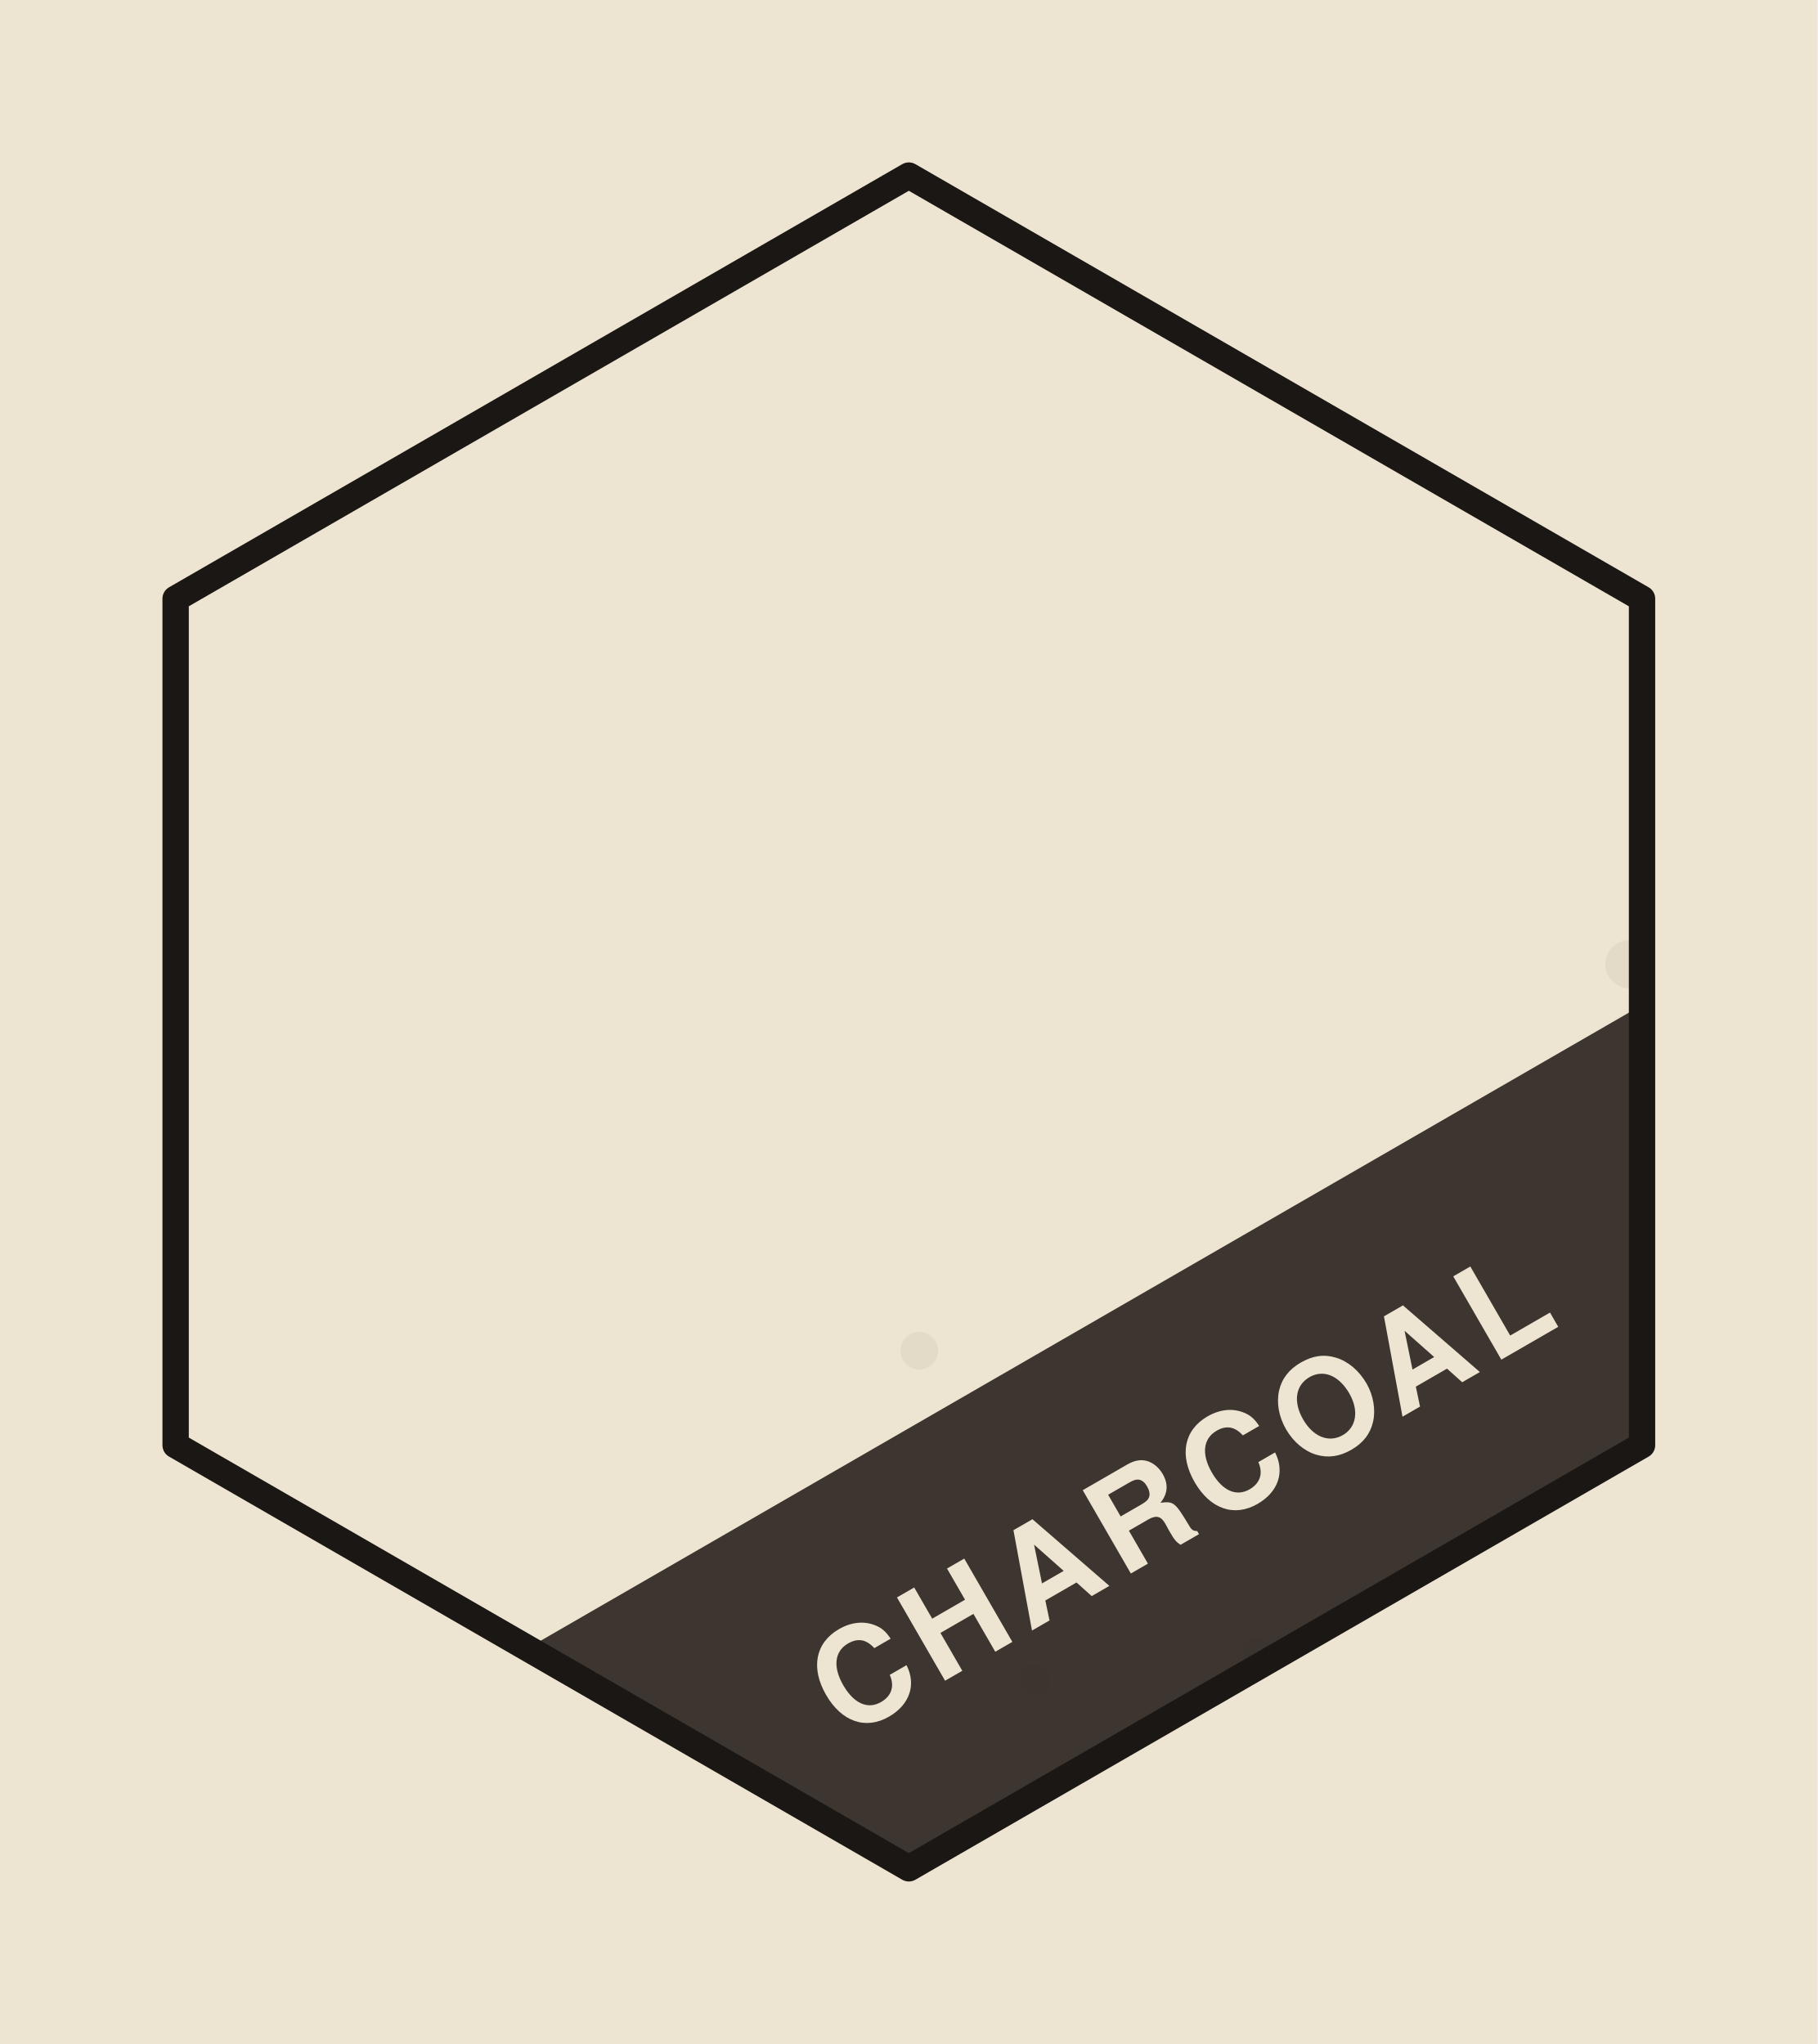
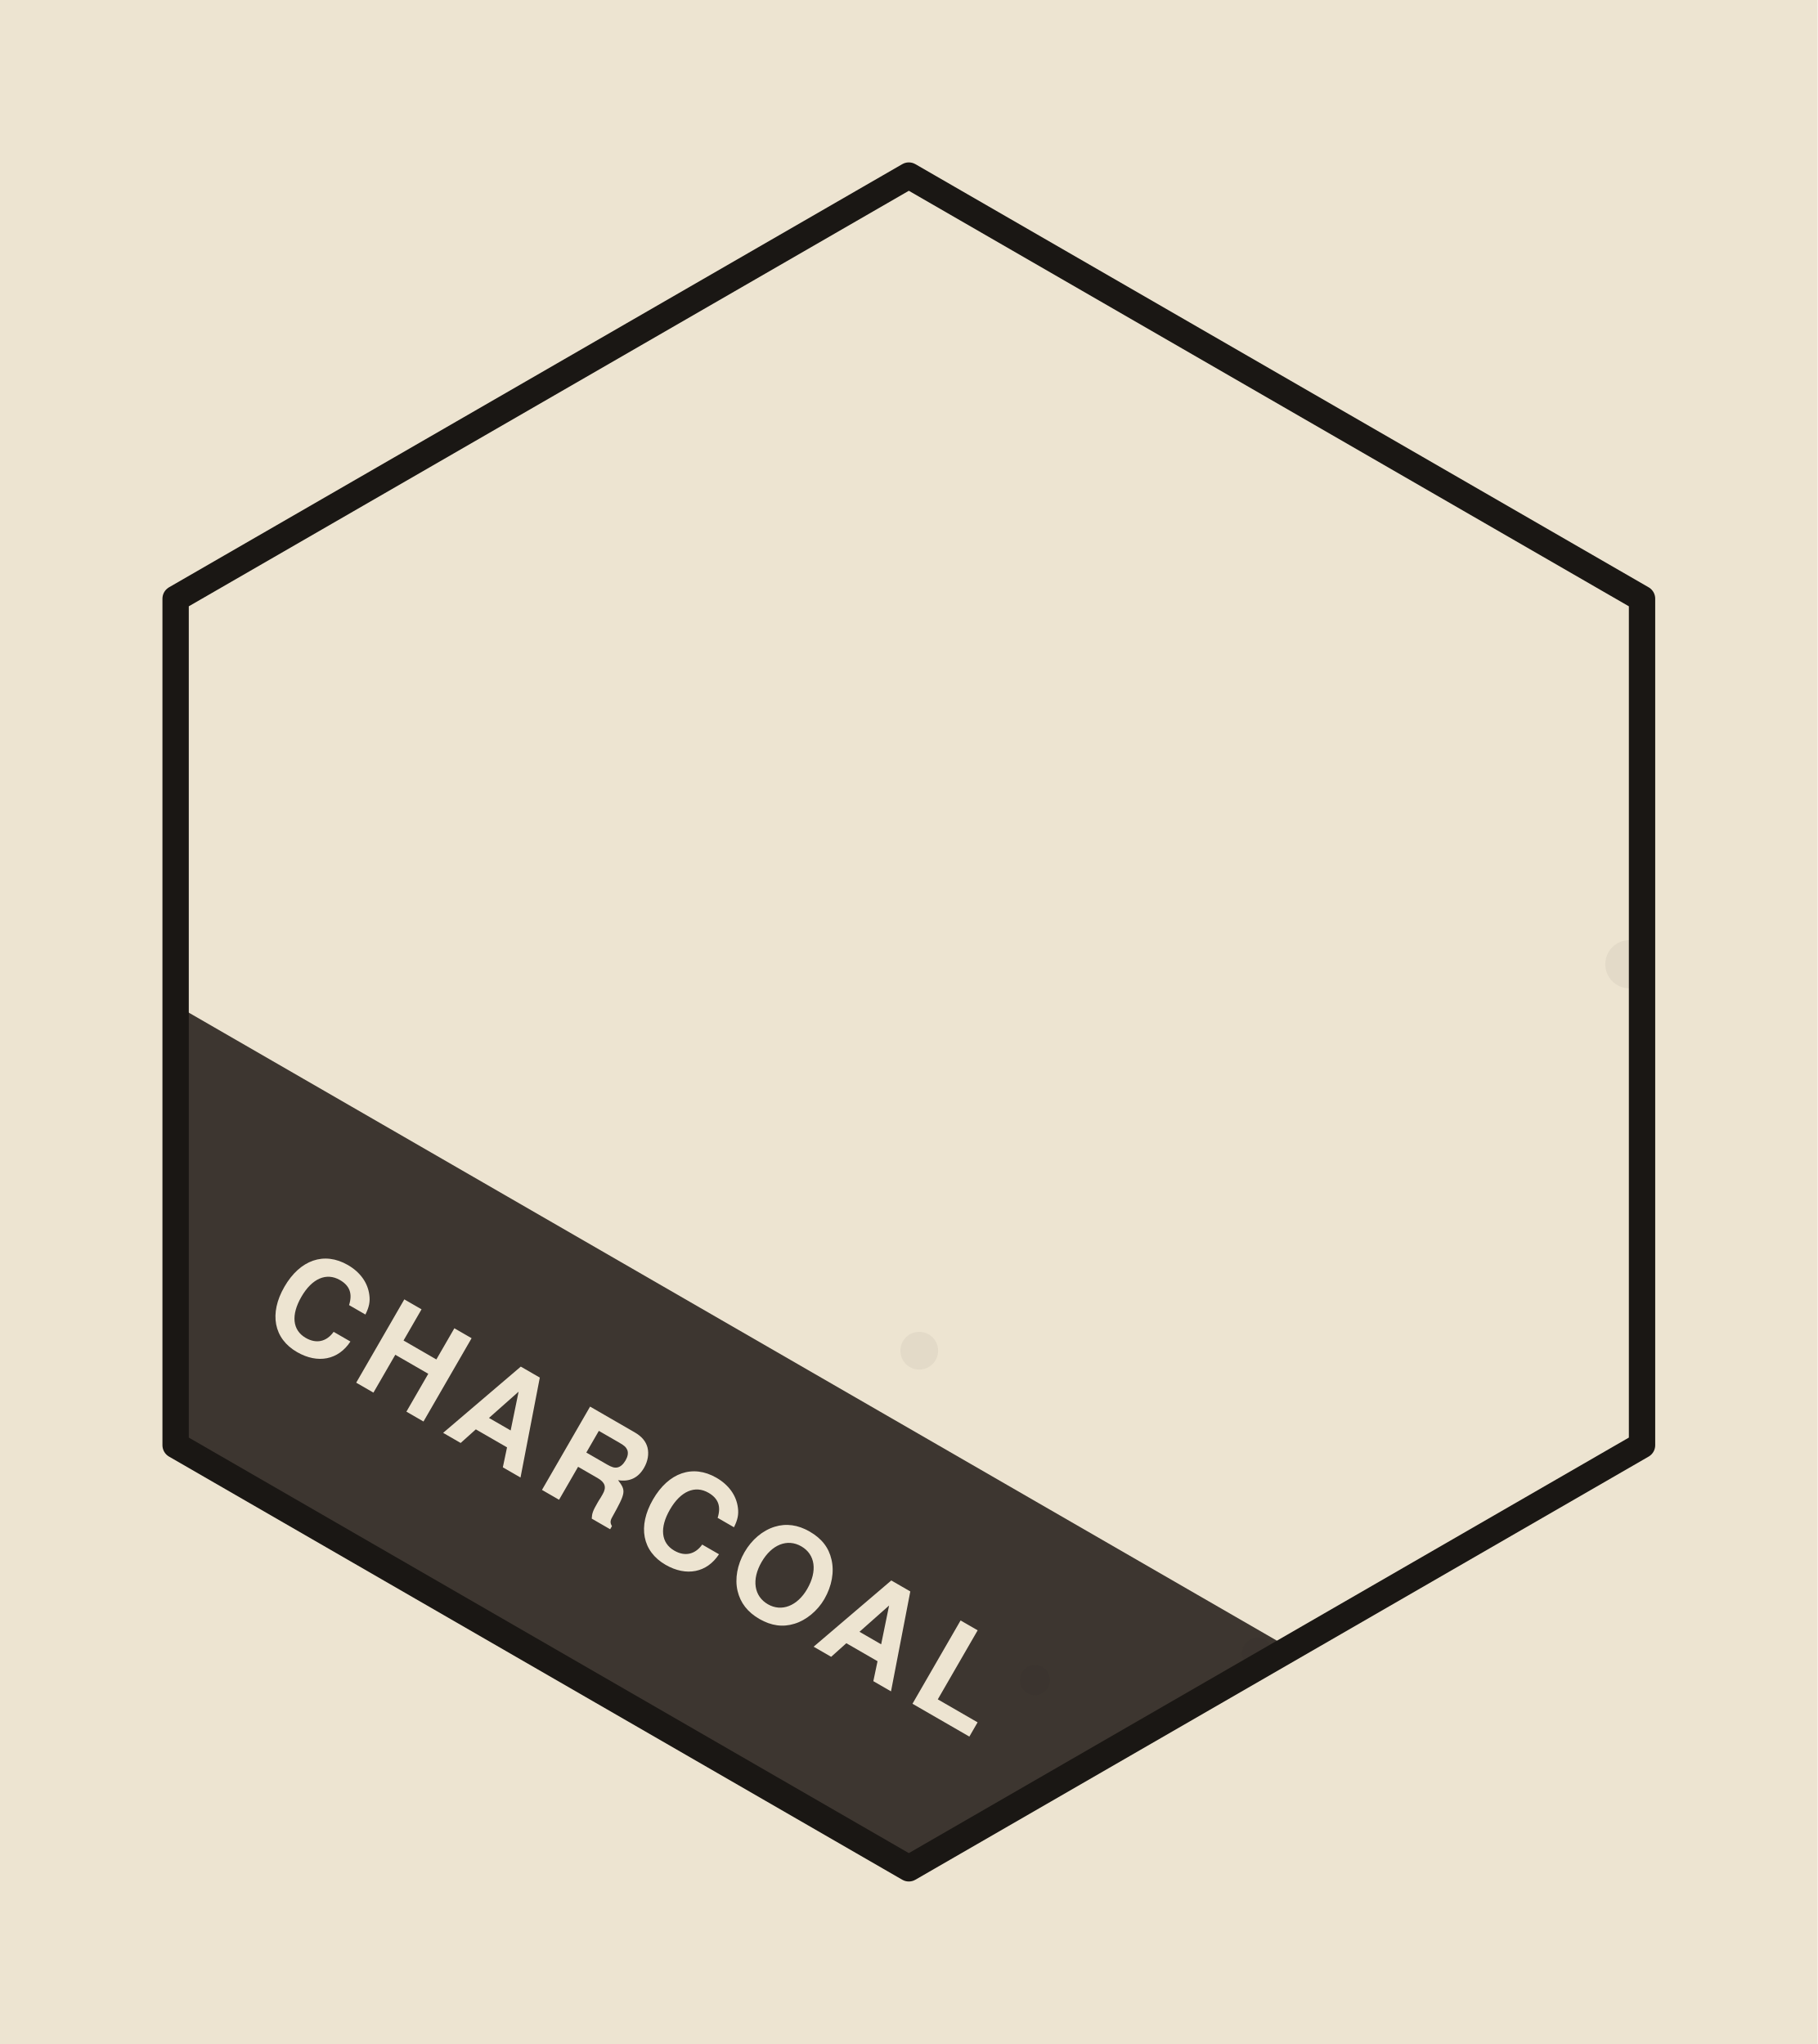
<svg xmlns="http://www.w3.org/2000/svg" viewBox="0 0 165.6 186.27" width="165.6" height="186.27" font-family="Georgia, 'Iowan Old Style', 'Times New Roman', serif">
  <defs>
    <clipPath id="cut-tile-charcoal-kiln">
      <path d="M 0,-77.13 L 66.8,-38.57 L 66.8,38.57 L 0,77.13 L -66.8,38.57 L -66.8,-38.57 Z" transform="translate(82.8 93.13)" />
    </clipPath>
  </defs>
  <g id="wash">
    <rect x="0" y="0" width="165.6" height="186.27" fill="#EDE4D1" />
    <g clip-path="url(#cut-tile-charcoal-kiln)">
    
  </g>
  </g>
  <g id="ink" fill="#1A1714">
    <g clip-path="url(#cut-tile-charcoal-kiln)">
-       <path d="M 82.8,170.27 L 149.6,131.7 L 149.6,91.59 L 48.06,150.21 Z" fill="#3D3630" />
-       <g transform="rotate(-30 107.52 135.94)">
-         <text x="107.52" y="140.15" font-size="12.01" text-anchor="middle" font-family="Helvetica, Arial, sans-serif" font-weight="bold" letter-spacing="1.07" fill="#EDE4D1">CHARCOAL</text>
+       <path d="M 16,131.7 L 82.8,170.27 L 117.54,150.21 L 16,91.59 Z" fill="#3D3630" />
+       <g transform="rotate(30 58.08 135.94)">
+         <text x="58.08" y="140.15" font-size="12.01" text-anchor="middle" font-family="Helvetica, Arial, sans-serif" font-weight="bold" letter-spacing="1.07" fill="#EDE4D1">CHARCOAL</text>
      </g>
    </g>
    <path d="M 0,-77.13 L 66.8,-38.57 L 66.8,38.57 L 0,77.13 L -66.8,38.57 L -66.8,-38.57 Z" transform="translate(82.8 93.13)" fill="none" stroke="#1A1714" stroke-width="2.4" stroke-linejoin="round" />
  </g>
  <g id="grime" clip-path="url(#cut-tile-charcoal-kiln)">
    <g fill="#1A1714" opacity="0.05">
      <circle cx="94.29" cy="153.11" r="1.38" />
      <circle cx="142.16" cy="142.1" r="1.54" />
      <circle cx="83.75" cy="123.09" r="1.72" />
      <circle cx="148.45" cy="87.87" r="2.2" />
      <circle cx="114.57" cy="150.65" r="1.42" />
    </g>
  </g>
</svg>
